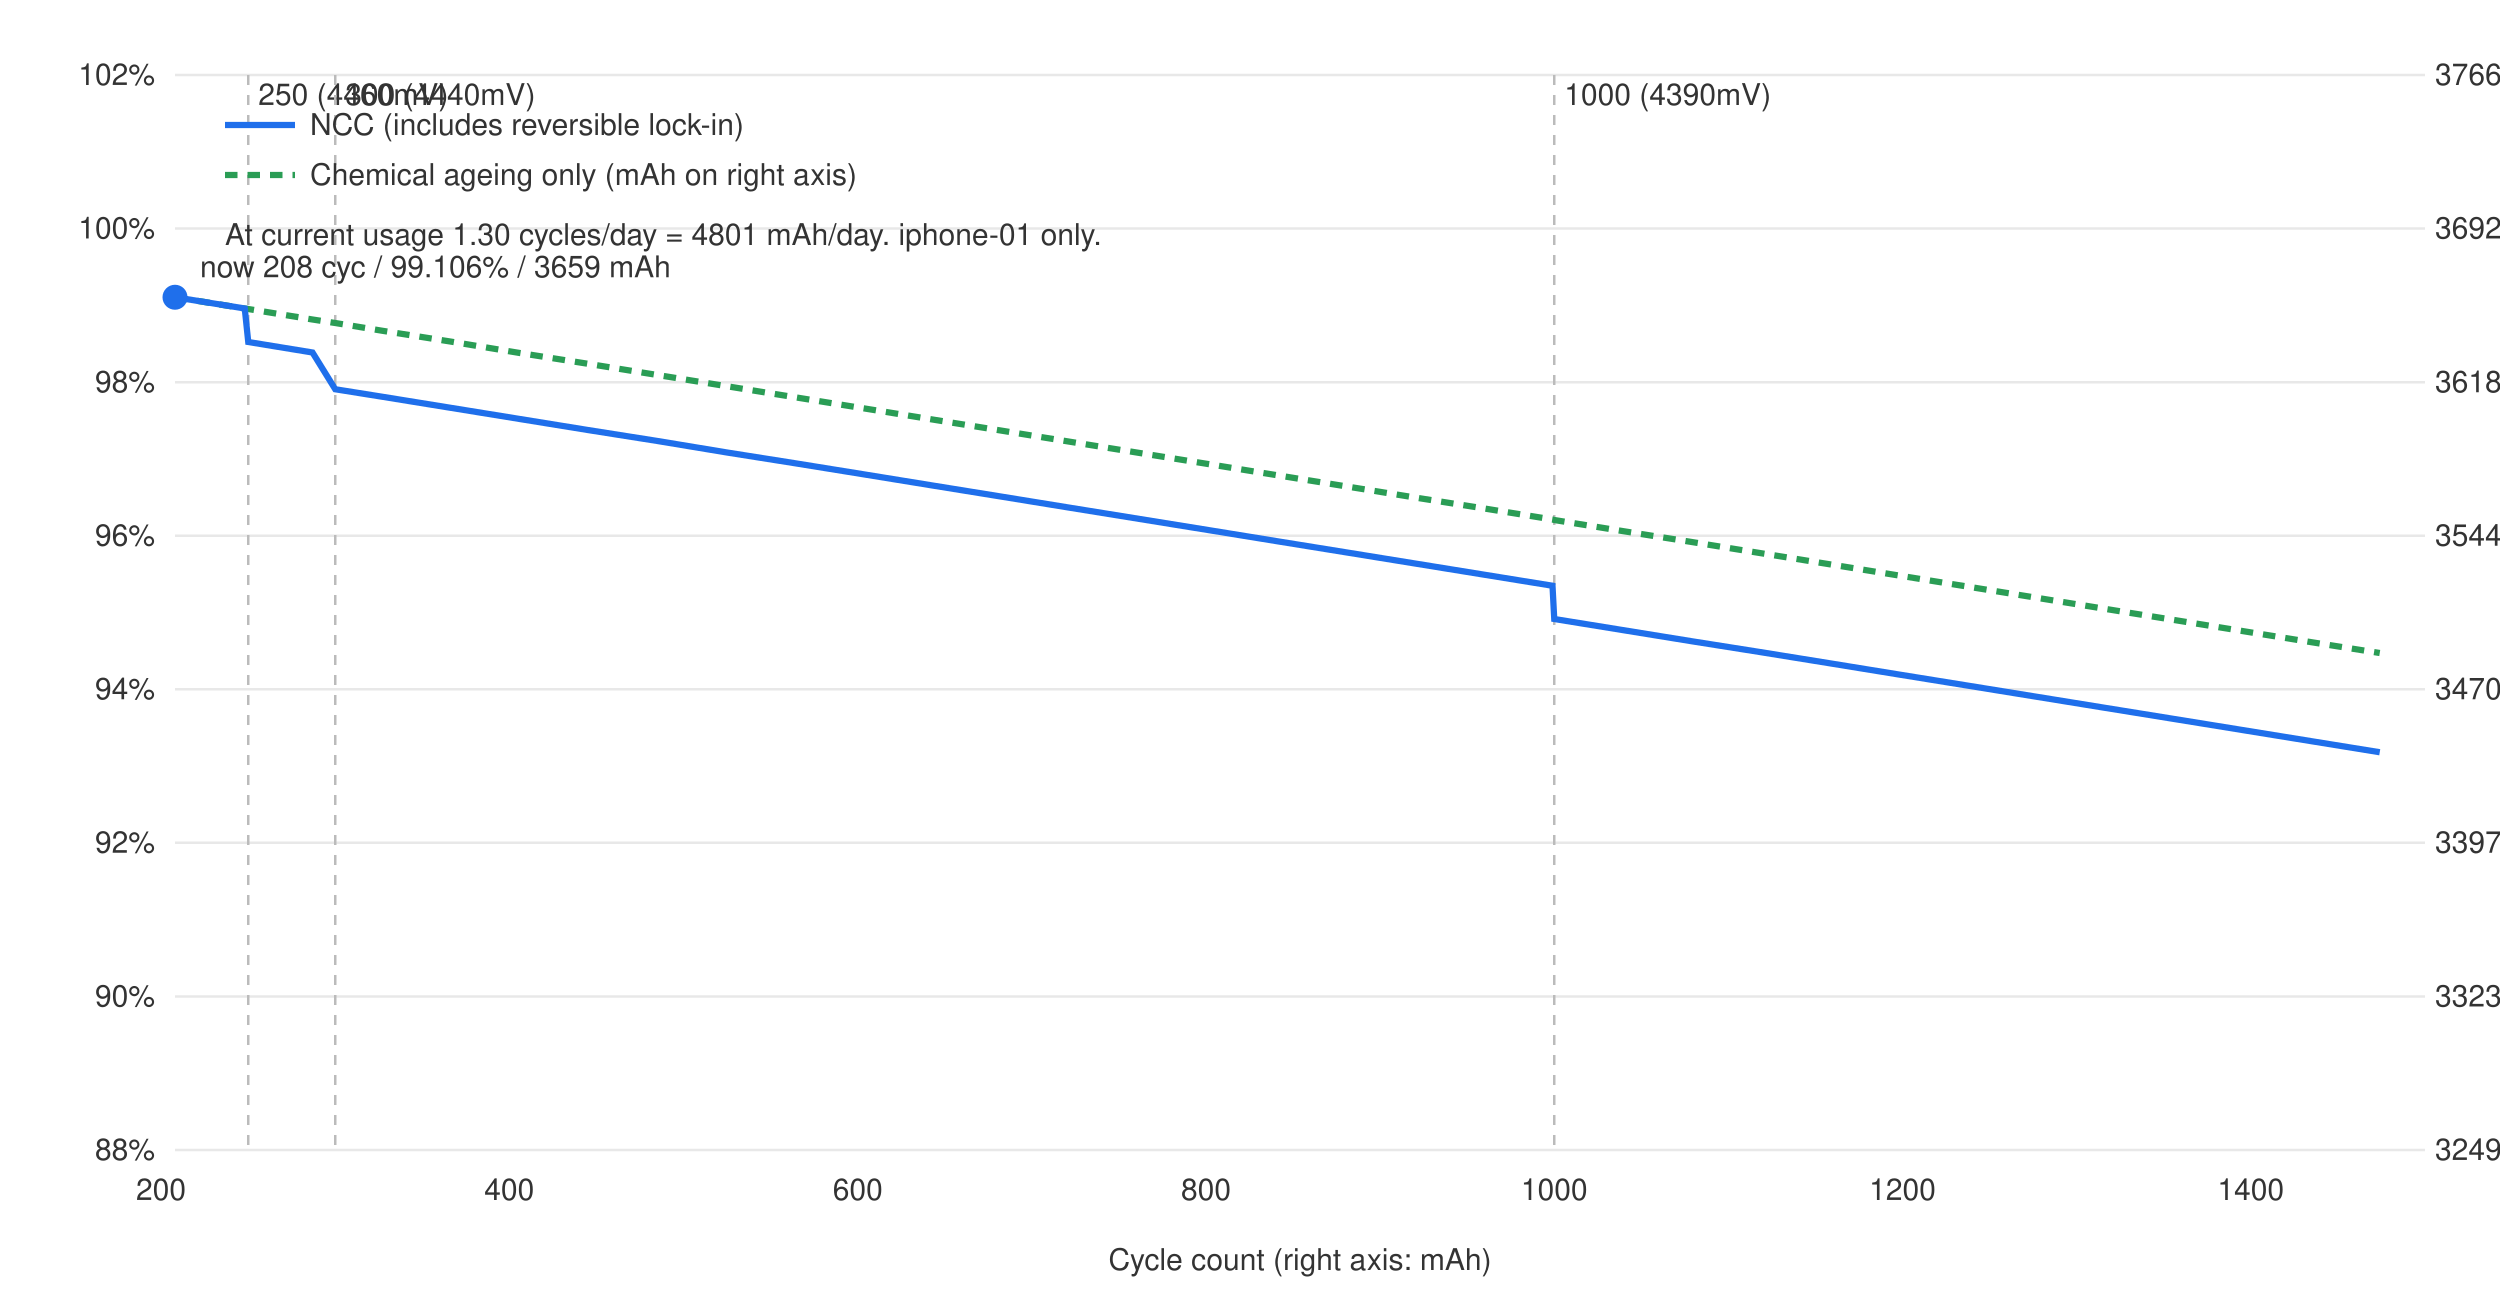
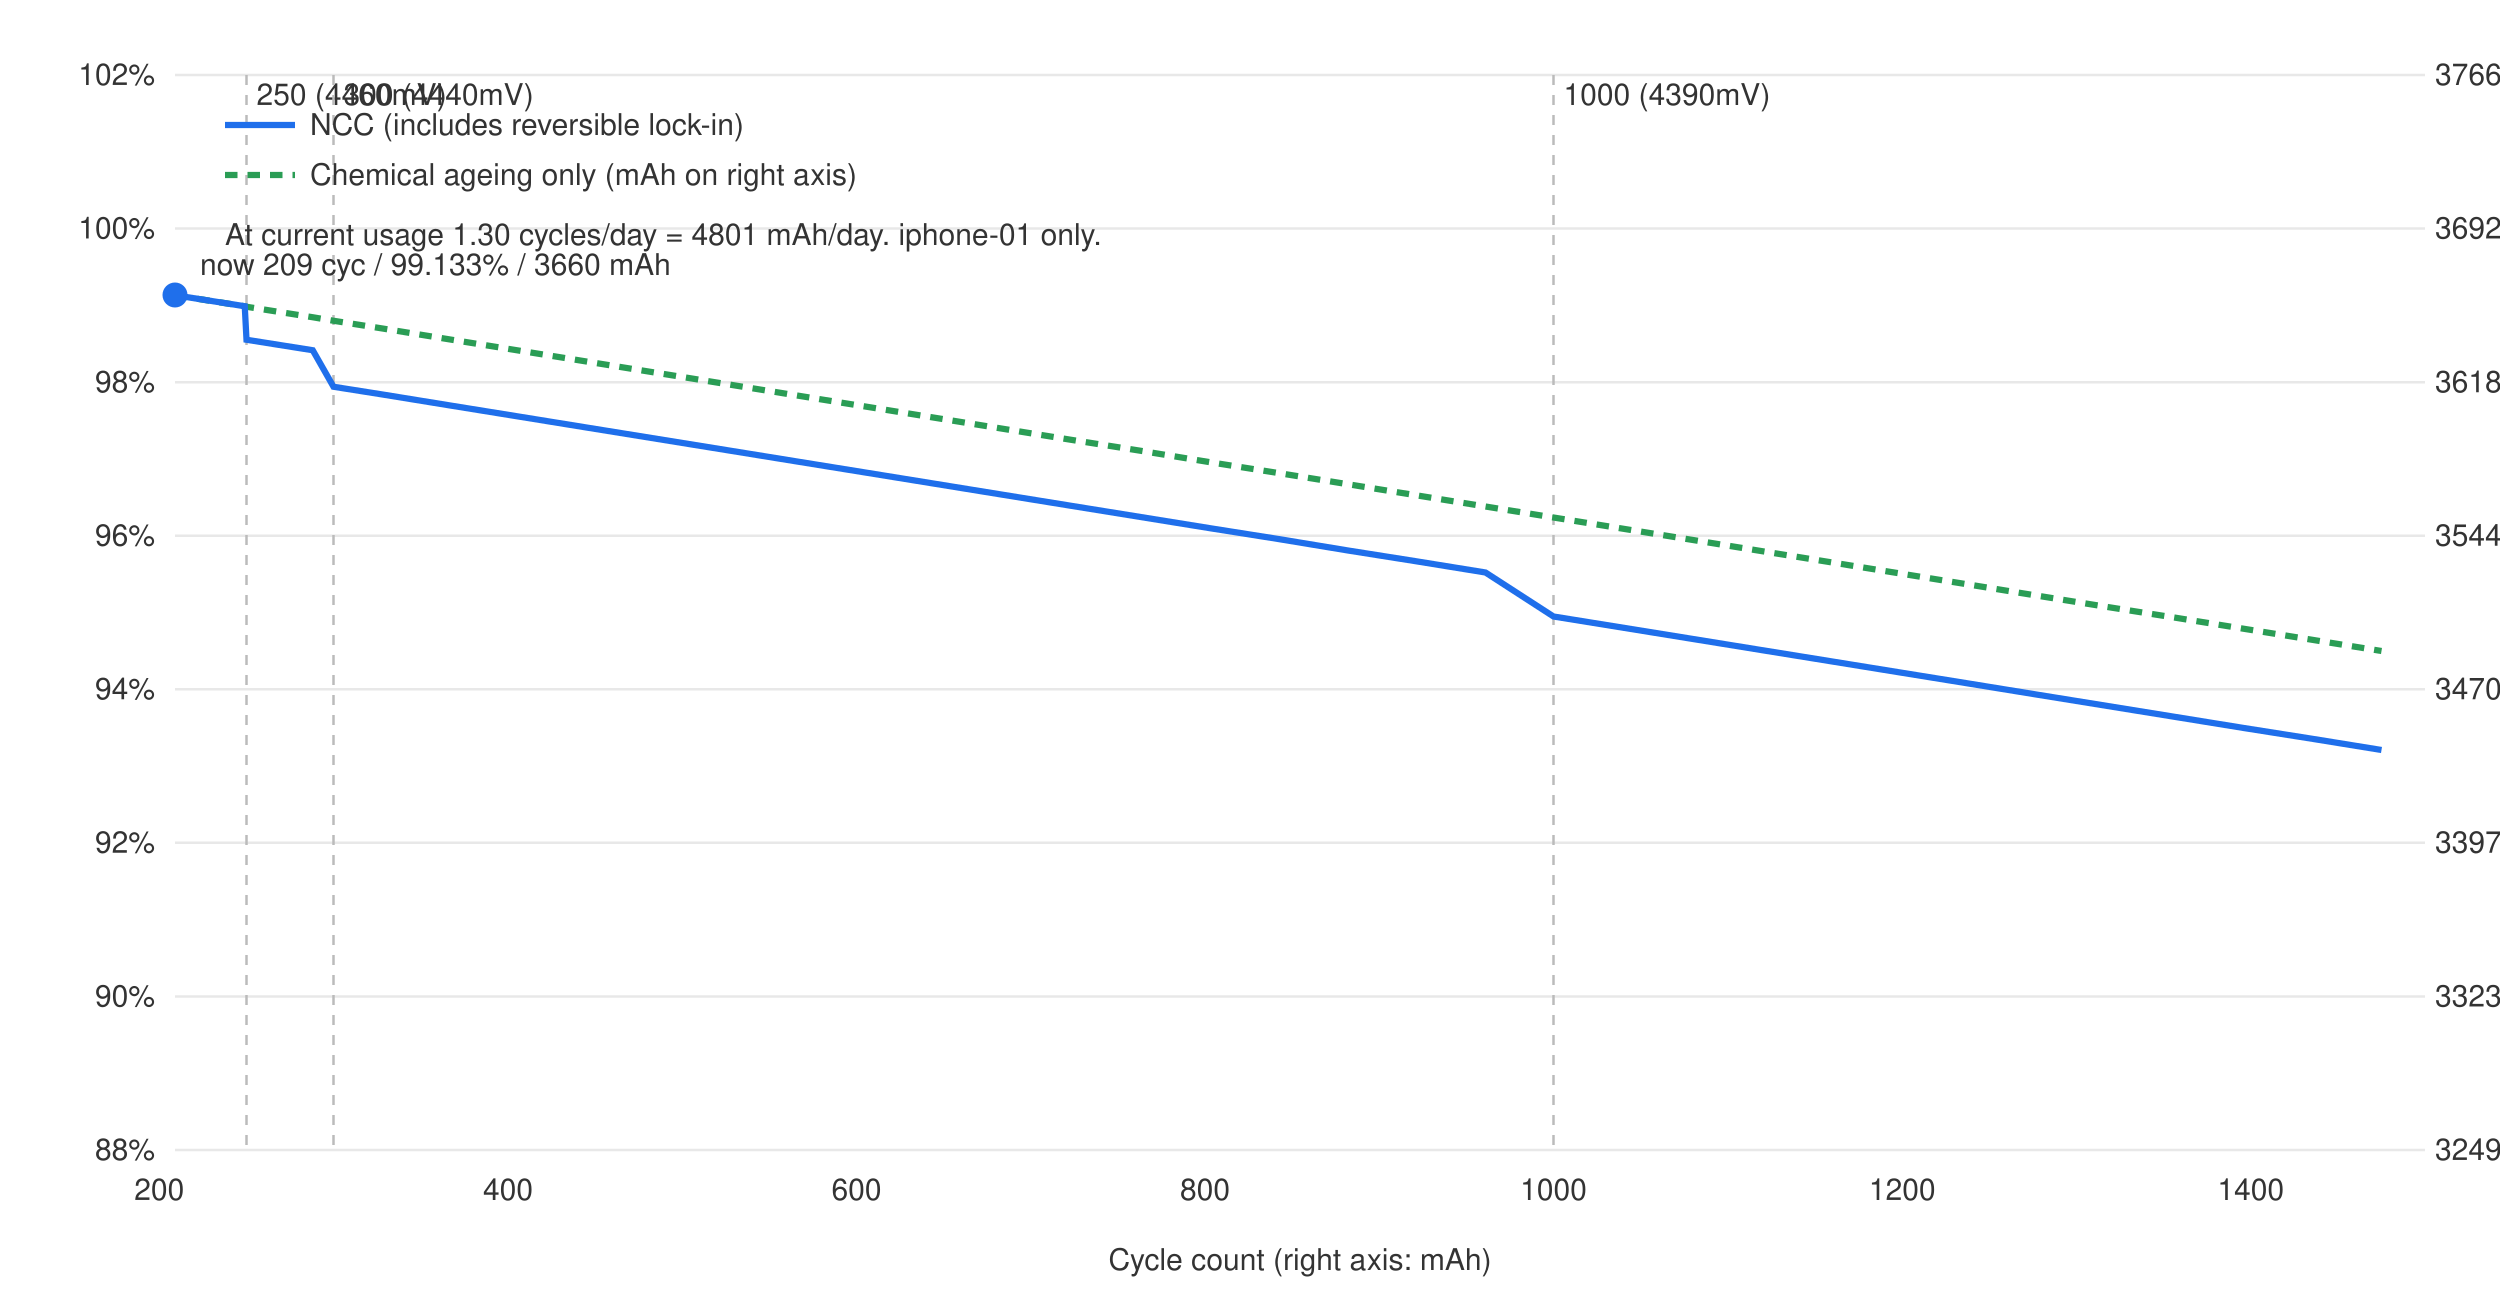
<svg xmlns="http://www.w3.org/2000/svg" viewBox="0 0 1000 520" width="1000" height="520">
  <rect width="100%" height="100%" fill="#fff" />
  <style>text{font:12px -apple-system,Helvetica,Arial,sans-serif;fill:#333}.grid{stroke:#e8e8e8}.axis{stroke:#999}.node{stroke:#bbb;stroke-dasharray:4 4}</style>
  <line class="grid" x1="70" y1="460.0" x2="970" y2="460.0" />
  <text x="62" y="464.0" text-anchor="end">88%</text>
  <text x="974" y="464.0" fill="#999">3249</text>
  <line class="grid" x1="70" y1="398.6" x2="970" y2="398.6" />
  <text x="62" y="402.6" text-anchor="end">90%</text>
  <text x="974" y="402.6" fill="#999">3323</text>
  <line class="grid" x1="70" y1="337.1" x2="970" y2="337.1" />
  <text x="62" y="341.1" text-anchor="end">92%</text>
  <text x="974" y="341.1" fill="#999">3397</text>
  <line class="grid" x1="70" y1="275.7" x2="970" y2="275.7" />
  <text x="62" y="279.7" text-anchor="end">94%</text>
  <text x="974" y="279.7" fill="#999">3470</text>
  <line class="grid" x1="70" y1="214.3" x2="970" y2="214.3" />
  <text x="62" y="218.3" text-anchor="end">96%</text>
  <text x="974" y="218.3" fill="#999">3544</text>
  <line class="grid" x1="70" y1="152.9" x2="970" y2="152.9" />
  <text x="62" y="156.9" text-anchor="end">98%</text>
  <text x="974" y="156.9" fill="#999">3618</text>
  <line class="grid" x1="70" y1="91.4" x2="970" y2="91.4" />
  <text x="62" y="95.4" text-anchor="end">100%</text>
  <text x="974" y="95.4" fill="#999">3692</text>
  <line class="grid" x1="70" y1="30.0" x2="970" y2="30.0" />
  <text x="62" y="34.0" text-anchor="end">102%</text>
  <text x="974" y="34.0" fill="#999">3766</text>
-   <text x="64.4" y="480" text-anchor="middle">200</text>
-   <text x="203.7" y="480" text-anchor="middle">400</text>
-   <text x="343.1" y="480" text-anchor="middle">600</text>
-   <text x="482.4" y="480" text-anchor="middle">800</text>
-   <text x="621.7" y="480" text-anchor="middle">1000</text>
-   <text x="761.0" y="480" text-anchor="middle">1200</text>
+   <text x="63.7" y="480" text-anchor="middle">200</text>
+   <text x="203.2" y="480" text-anchor="middle">400</text>
+   <text x="342.6" y="480" text-anchor="middle">600</text>
+   <text x="482.0" y="480" text-anchor="middle">800</text>
+   <text x="621.4" y="480" text-anchor="middle">1000</text>
+   <text x="760.9" y="480" text-anchor="middle">1200</text>
  <text x="900.3" y="480" text-anchor="middle">1400</text>
  <text x="520" y="508" text-anchor="middle">Cycle count (right axis: mAh)</text>
-   <line class="node" x1="99.3" y1="30" x2="99.3" y2="460" />
-   <text x="103.3" y="42">250 (4460mV)</text>
-   <line class="node" x1="134.1" y1="30" x2="134.1" y2="460" />
-   <text x="138.1" y="42">300 (4440mV)</text>
-   <line class="node" x1="621.7" y1="30" x2="621.7" y2="460" />
-   <text x="625.7" y="42">1000 (4390mV)</text>
-   <path d="M70.0,118.9 L97.9,123.4 L99.3,123.6 L125.0,127.8 L134.1,129.2 L152.9,132.3 L180.1,136.6 L207.9,141.2 L235.1,145.5 L263.0,150.0 L290.8,154.5 L318.0,158.9 L345.9,163.4 L373.0,167.8 L400.9,172.3 L428.0,176.7 L455.9,181.2 L483.8,185.7 L510.9,190.1 L538.8,194.6 L566.0,199.0 L593.8,203.4 L621.0,207.8 L621.7,208.0 L648.9,212.4 L676.7,216.8 L703.9,221.2 L731.8,225.7 L758.9,230.1 L786.8,234.6 L814.0,239.0 L841.8,243.5 L869.7,248.0 L896.9,252.4 L924.7,256.9 L951.9,261.2" fill="none" stroke="#2a9d55" stroke-width="2.5" stroke-dasharray="5 4" />
-   <path d="M70.0,118.9 L97.9,123.4 L99.3,136.8 L125.0,141.0 L134.1,155.7 L152.9,158.7 L180.1,163.1 L207.9,167.6 L235.1,172.0 L263.0,176.4 L290.8,181.0 L318.0,185.3 L345.9,189.8 L373.0,194.2 L400.9,198.7 L428.0,203.1 L455.9,207.6 L483.8,212.1 L510.9,216.5 L538.8,221.0 L566.0,225.4 L593.8,229.9 L621.0,234.3 L621.7,247.6 L648.9,252.0 L676.7,256.5 L703.9,260.8 L731.8,265.3 L758.9,269.7 L786.8,274.2 L814.0,278.6 L841.8,283.1 L869.7,287.6 L896.9,292.0 L924.7,296.5 L951.9,300.9" fill="none" stroke="#1f6feb" stroke-width="2.5" />
-   <circle cx="70.0" cy="118.9" r="5" fill="#1f6feb" />
-   <text x="80.0" y="110.9">now 208 cyc / 99.106% / 3659 mAh</text>
+   <line class="node" x1="98.6" y1="30" x2="98.6" y2="460" />
+   <text x="102.6" y="42">250 (4460mV)</text>
+   <line class="node" x1="133.4" y1="30" x2="133.4" y2="460" />
+   <text x="137.4" y="42">300 (4440mV)</text>
+   <line class="node" x1="621.4" y1="30" x2="621.4" y2="460" />
+   <text x="625.4" y="42">1000 (4390mV)</text>
+   <path d="M70.0,118.1 L97.9,122.5 L98.6,122.7 L125.1,126.9 L133.4,128.3 L153.0,131.4 L180.1,135.8 L208.0,140.3 L235.2,144.7 L263.1,149.2 L291.0,153.7 L318.2,158.1 L346.1,162.6 L373.3,167.0 L401.1,171.5 L428.3,175.9 L456.2,180.3 L484.1,184.9 L511.3,189.2 L539.2,193.7 L566.4,198.1 L594.2,202.6 L621.4,207.0 L649.3,211.5 L677.2,216.0 L704.4,220.4 L732.3,224.9 L759.5,229.3 L787.4,233.8 L814.5,238.2 L842.4,242.7 L870.3,247.1 L897.5,251.5 L925.4,256.0 L952.6,260.4" fill="none" stroke="#2a9d55" stroke-width="2.5" stroke-dasharray="5 4" />
+   <path d="M70.0,118.1 L97.9,122.5 L98.6,135.9 L125.1,140.1 L133.4,154.7 L153.0,157.8 L180.1,162.2 L208.0,166.7 L235.2,171.1 L263.1,175.6 L291.0,180.1 L318.2,184.5 L346.1,189.0 L373.3,193.4 L401.1,197.9 L428.3,202.3 L456.2,206.8 L484.1,211.3 L511.3,215.6 L539.2,220.2 L566.4,224.5 L594.2,229.0 L621.4,246.6 L649.3,251.1 L677.2,255.6 L704.4,260.0 L732.3,264.5 L759.5,268.9 L787.4,273.4 L814.5,277.8 L842.4,282.3 L870.3,286.8 L897.5,291.2 L925.4,295.6 L952.6,300.0" fill="none" stroke="#1f6feb" stroke-width="2.5" />
+   <circle cx="70.0" cy="118.0" r="5" fill="#1f6feb" />
+   <text x="80.0" y="110.0">now 209 cyc / 99.133% / 3660 mAh</text>
  <line x1="90" y1="50" x2="118" y2="50" stroke="#1f6feb" stroke-width="2.5" />
  <text x="124" y="54">NCC (includes reversible lock-in)</text>
  <line x1="90" y1="70" x2="118" y2="70" stroke="#2a9d55" stroke-width="2.5" stroke-dasharray="5 4" />
  <text x="124" y="74">Chemical ageing only (mAh on right axis)</text>
  <text x="90" y="98" font-size="11" fill="#777">At current usage 1.30 cycles/day = 4801 mAh/day. iphone-01 only.</text>
</svg>
